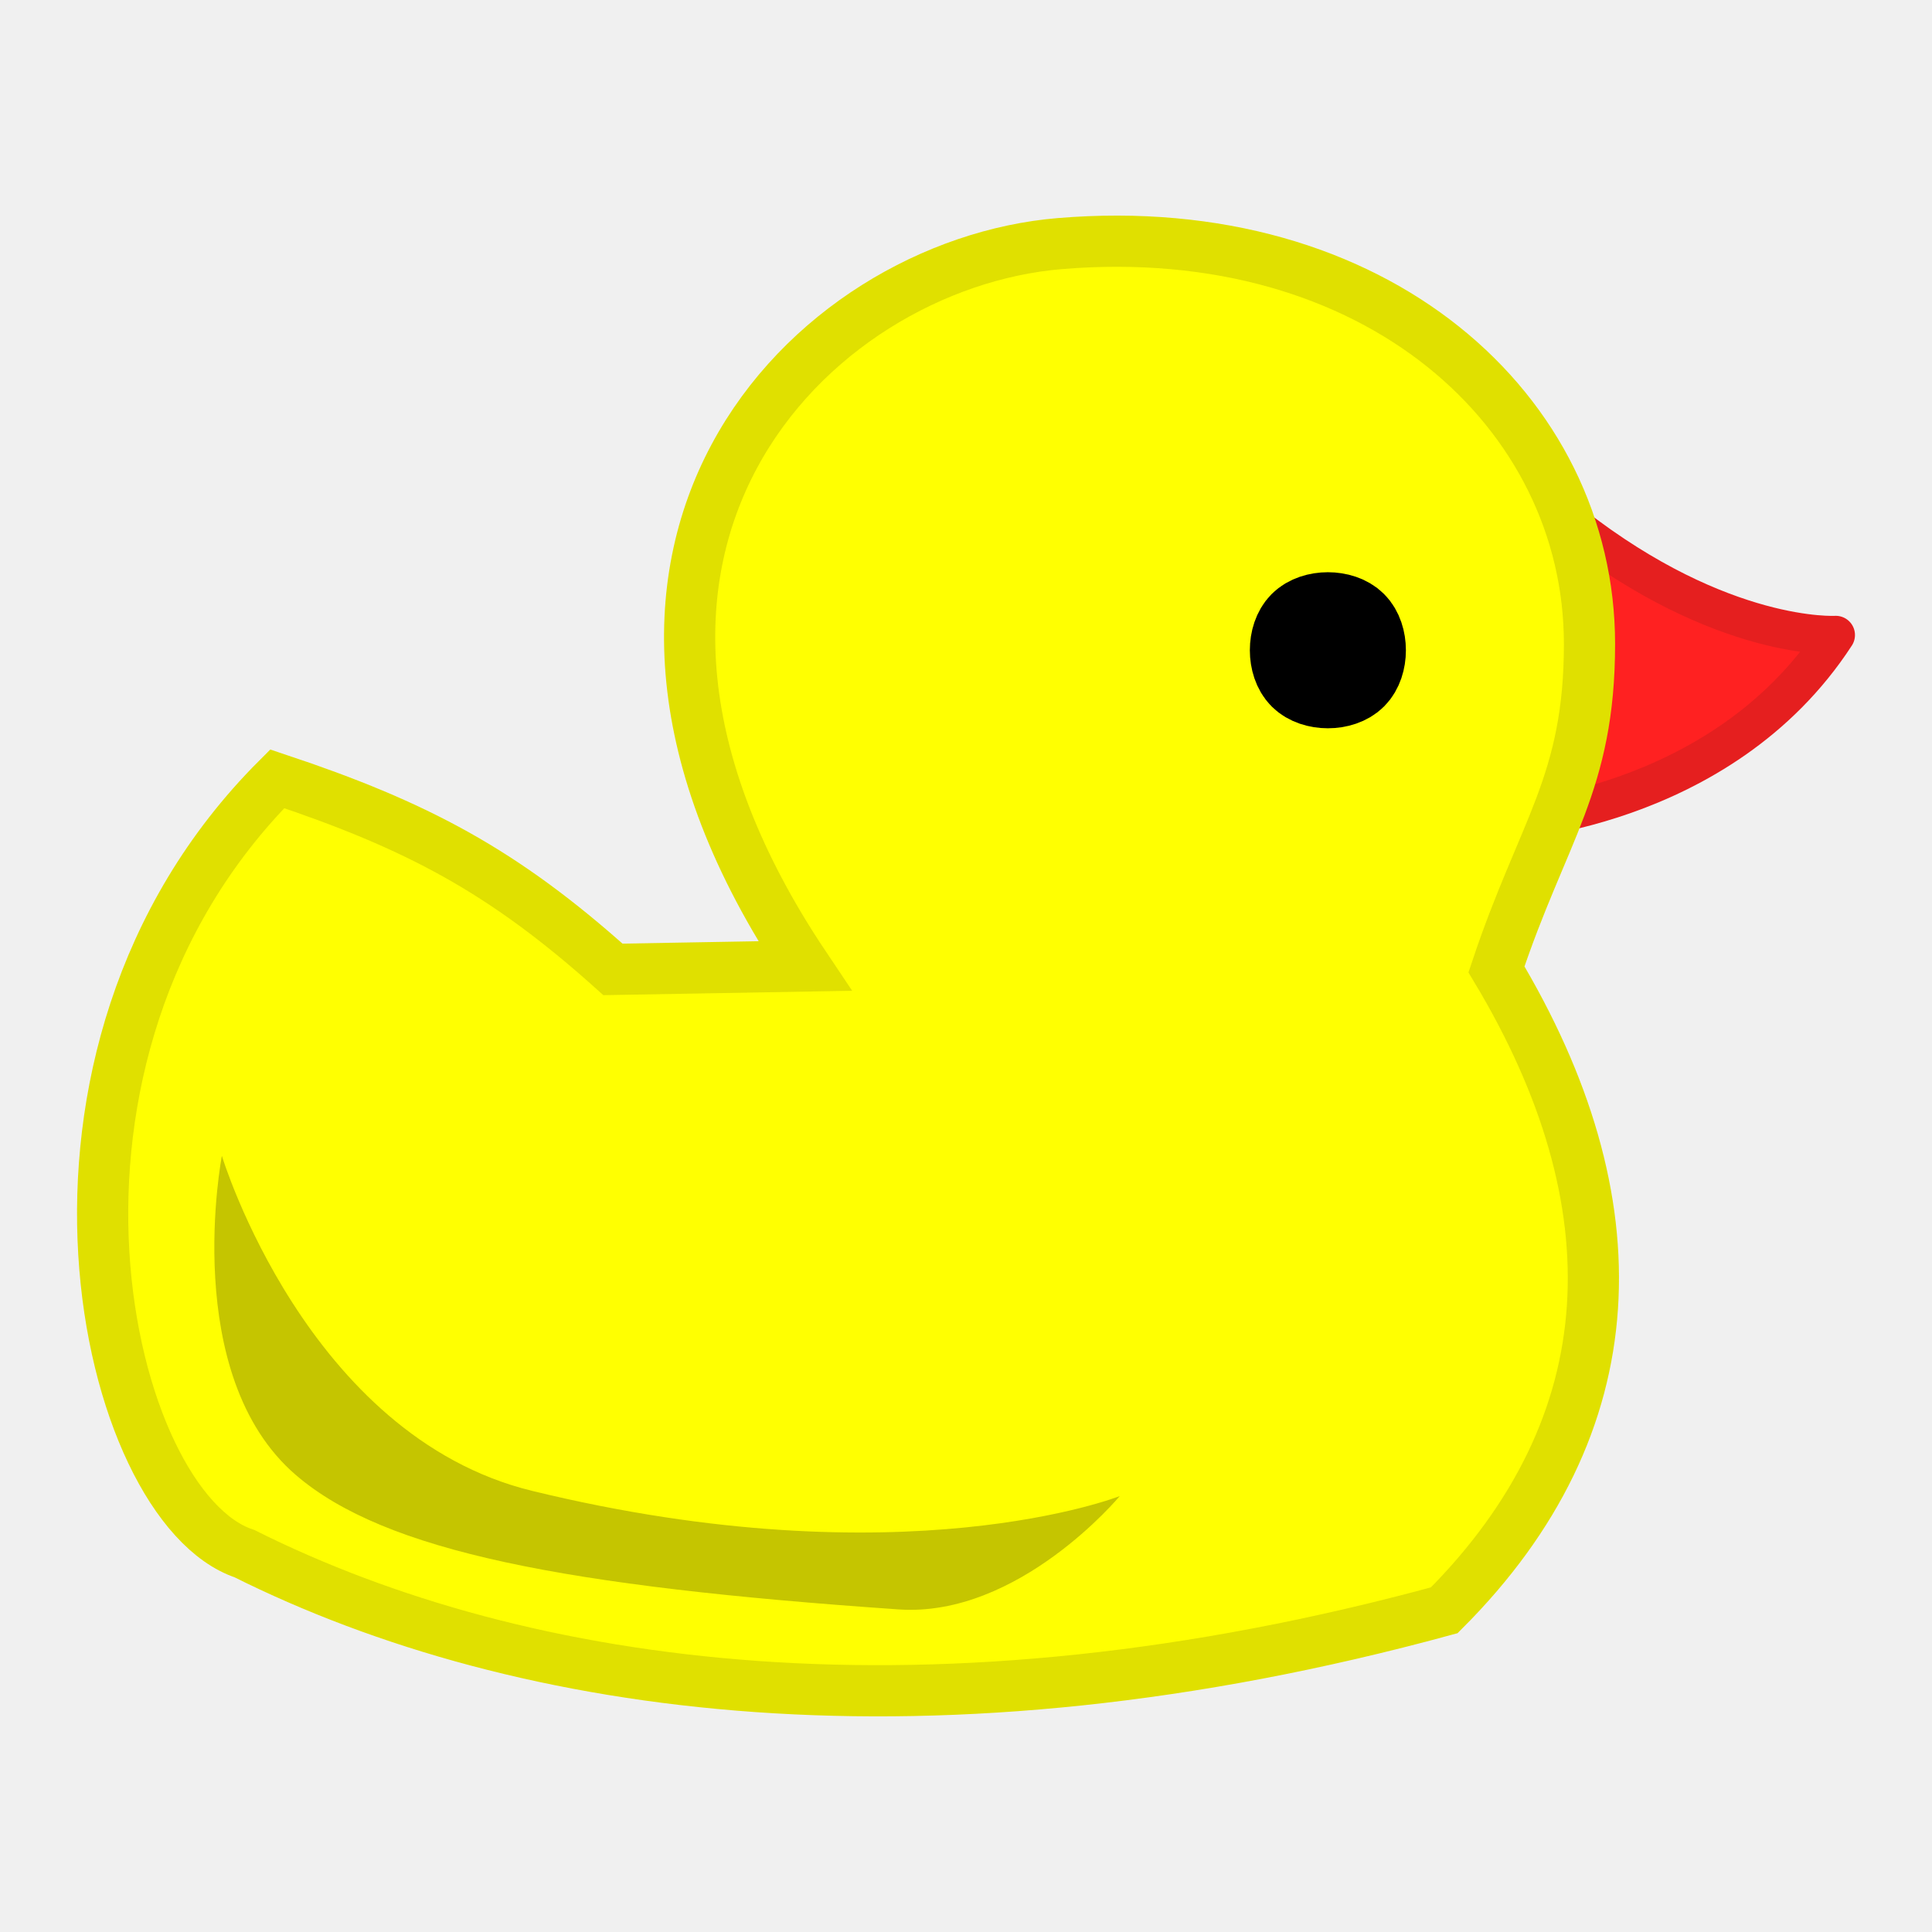
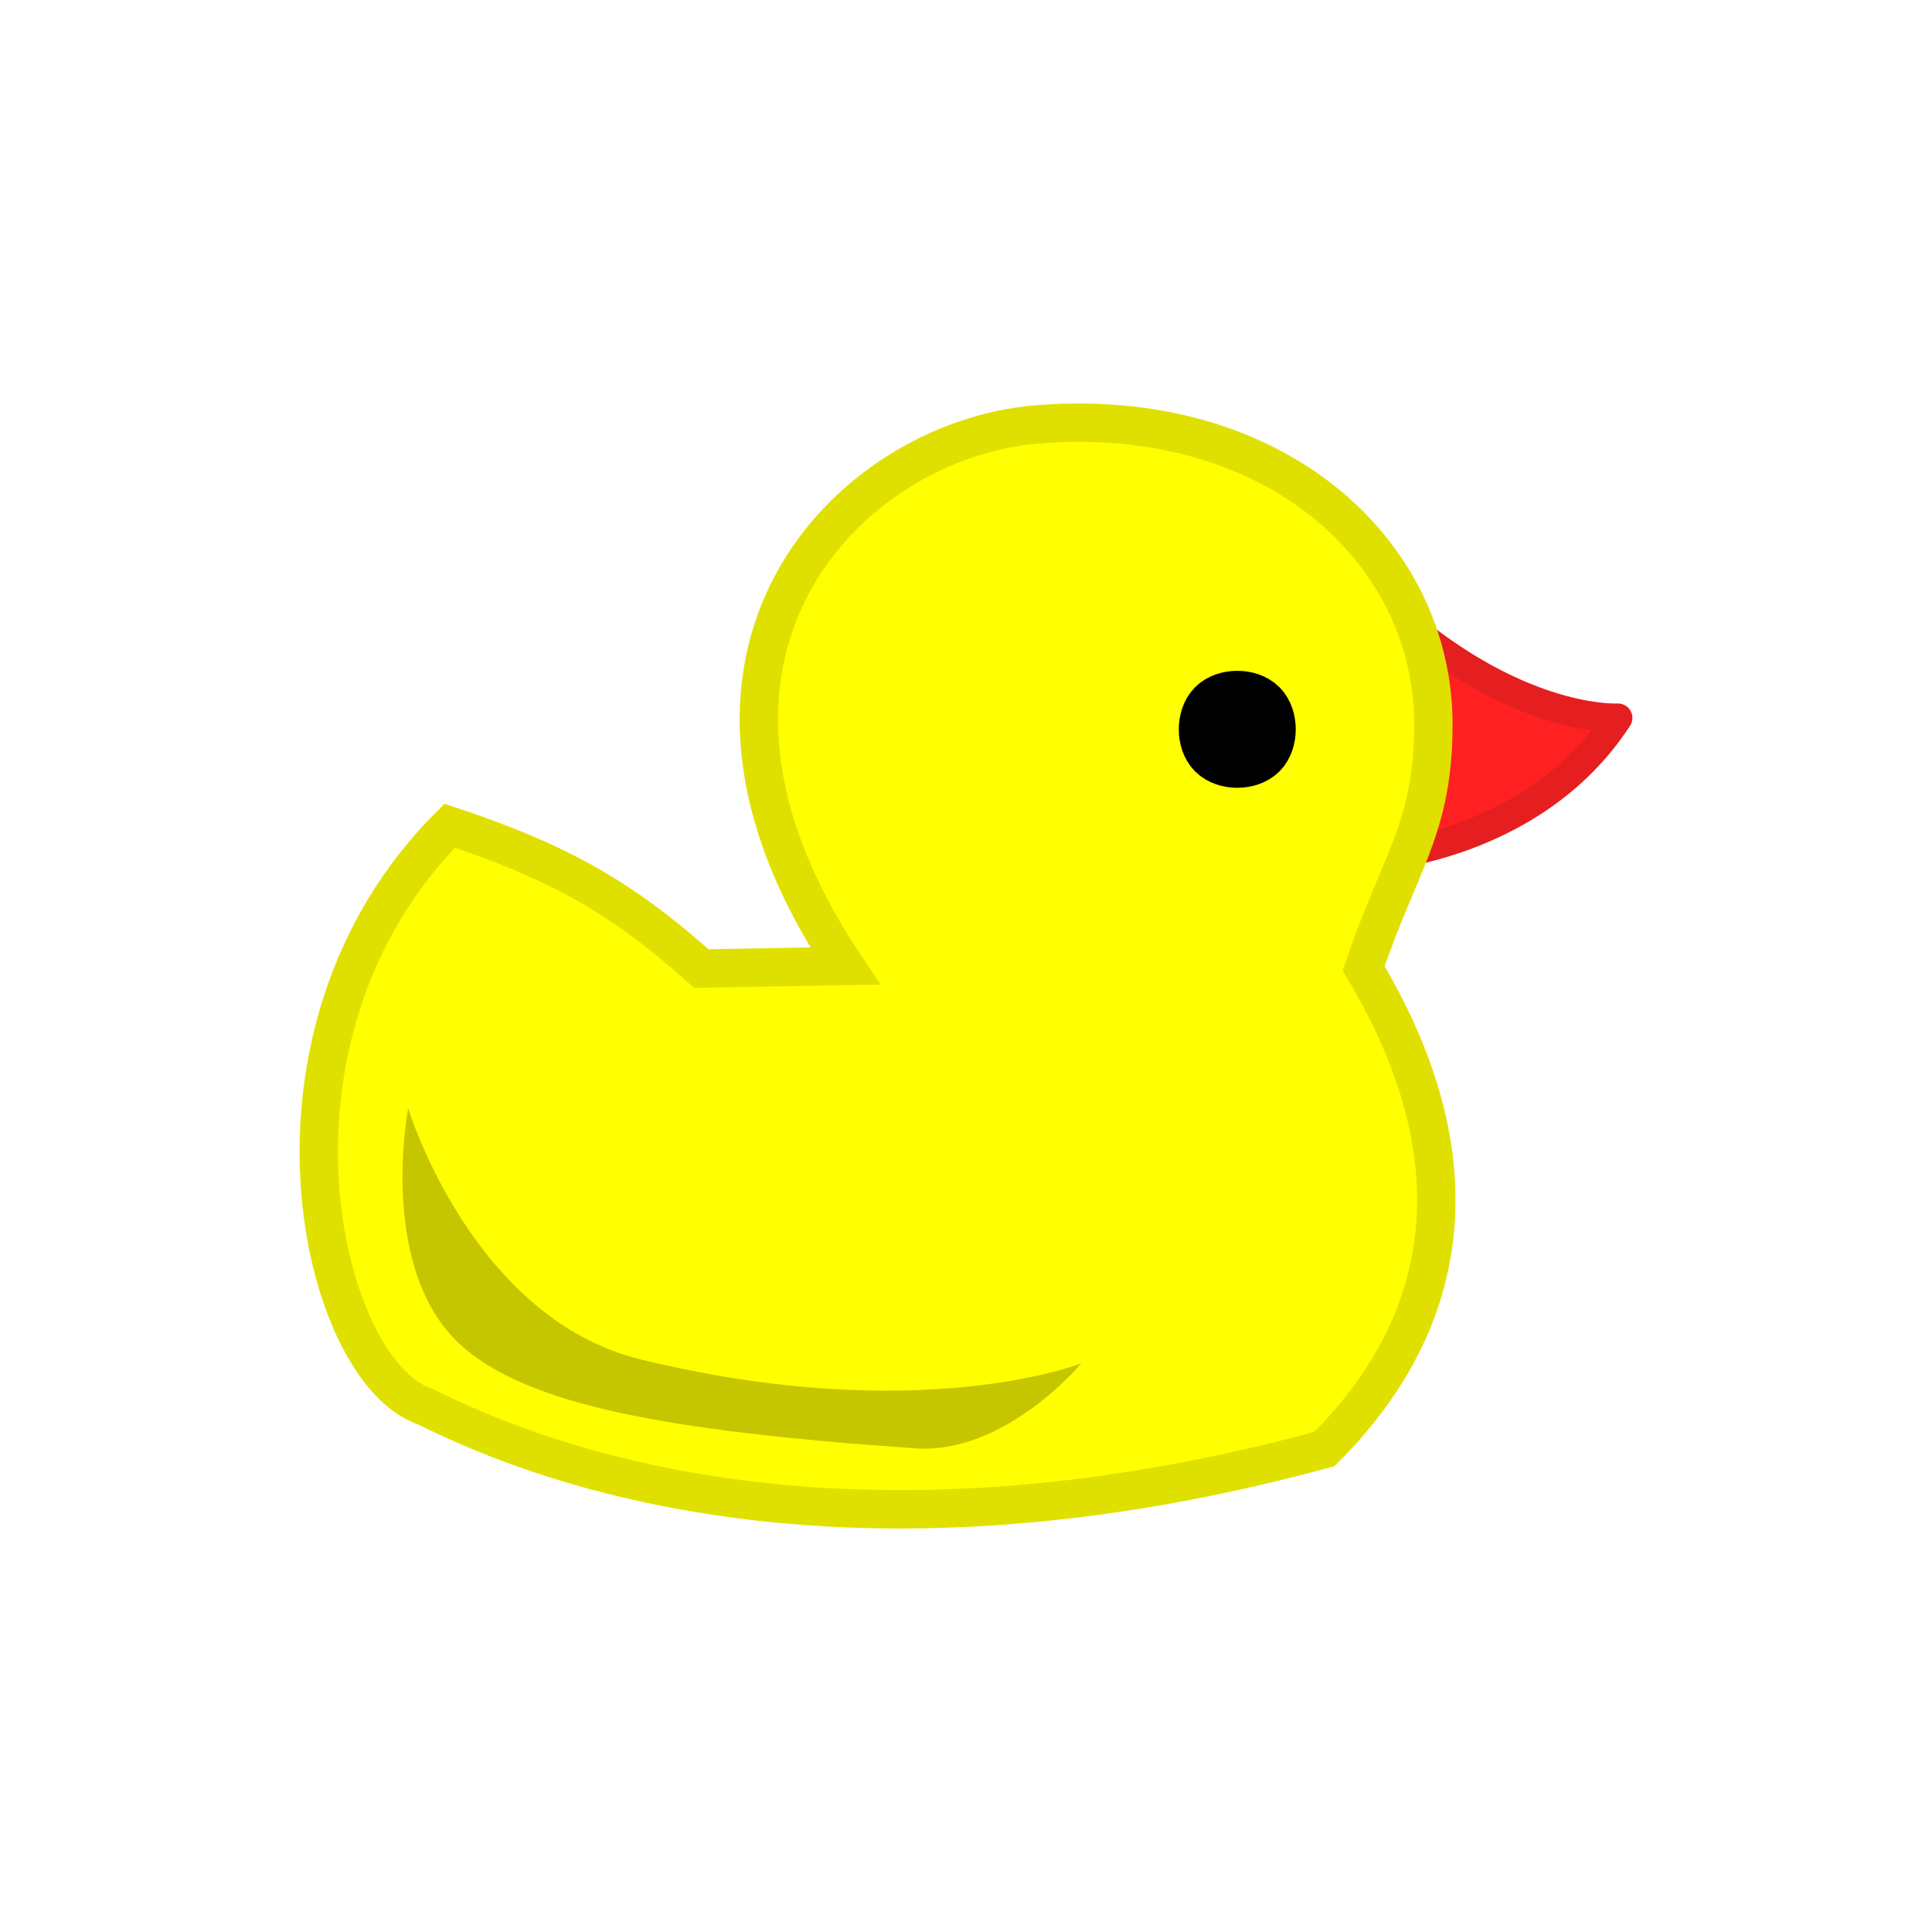
- <svg xmlns="http://www.w3.org/2000/svg" xmlns:ns1="http://www.openswatchbook.org/uri/2009/osb" xmlns:xlink="http://www.w3.org/1999/xlink" version="1.1" id="svg2" height="32" width="32">
+ <svg xmlns="http://www.w3.org/2000/svg" xmlns:ns1="http://www.openswatchbook.org/uri/2009/osb" xmlns:xlink="http://www.w3.org/1999/xlink" version="1.1" id="svg2" height="80" width="80">
  <defs id="defs4">
    <linearGradient id="linearGradient4051">
      <stop id="stop4053" offset="0" style="stop-color:#fcff06;stop-opacity:1;" />
      <stop id="stop4055" offset="1" style="stop-color:#9b9d00;stop-opacity:1;" />
    </linearGradient>
    <linearGradient id="linearGradient5431">
      <stop style="stop-color:#6767ff;stop-opacity:1;" offset="0" id="stop5439" />
      <stop id="stop5435" offset="1" style="stop-color:#000000;stop-opacity:0.991;" />
    </linearGradient>
    <linearGradient ns1:paint="solid" id="linearGradient5405">
      <stop id="stop5407" offset="0" style="stop-color:#000000;stop-opacity:1;" />
    </linearGradient>
    <linearGradient id="linearGradient3933">
      <stop id="stop3935" offset="0" style="stop-color:#3737ff;stop-opacity:0.435;" />
      <stop id="stop3937" offset="0.25" style="stop-color:#3737ff;stop-opacity:0.373;" />
      <stop id="stop3939" offset="0.5" style="stop-color:#3737ff;stop-opacity:0.247;" />
      <stop id="stop3941" offset="1" style="stop-color:#3737ff;stop-opacity:0;" />
    </linearGradient>
    <linearGradient id="linearGradient3923">
      <stop style="stop-color:#3737ff;stop-opacity:0.435;" offset="0" id="stop3925" />
      <stop style="stop-color:#3737ff;stop-opacity:0.373;" offset="0.25" id="stop3927" />
      <stop style="stop-color:#3737ff;stop-opacity:0.247;" offset="0.5" id="stop3929" />
      <stop style="stop-color:#3737ff;stop-opacity:0;" offset="1" id="stop3931" />
    </linearGradient>
    <linearGradient ns1:paint="gradient" id="linearGradient3903">
      <stop id="stop3921" offset="0" style="stop-color:#3737c3;stop-opacity:0.5;" />
      <stop id="stop3919" offset="0.25" style="stop-color:#3737ff;stop-opacity:0.373;" />
      <stop id="stop3917" offset="0.5" style="stop-color:#3737ff;stop-opacity:0.247;" />
      <stop id="stop3907" offset="1" style="stop-color:#3737ff;stop-opacity:0;" />
    </linearGradient>
    <linearGradient gradientTransform="matrix(0.9081197,0,0,0.8547009,-2.389744,27.44957)" gradientUnits="userSpaceOnUse" y2="54" x2="49" y1="20" x1="49" id="linearGradient5465" xlink:href="#linearGradient5431" />
    <linearGradient gradientUnits="userSpaceOnUse" y2="56" x2="49" y1="20" x1="49" id="linearGradient5465-4" xlink:href="#linearGradient5431-3" />
    <linearGradient id="linearGradient5431-3">
      <stop style="stop-color:#7d7dff;stop-opacity:1;" offset="0" id="stop5439-0" />
      <stop id="stop5435-4" offset="1" style="stop-color:#030048;stop-opacity:0.991;" />
    </linearGradient>
    <linearGradient gradientUnits="userSpaceOnUse" y2="56" x2="49" y1="20" x1="49" id="linearGradient5465-0" xlink:href="#linearGradient5431-7" />
    <linearGradient id="linearGradient5431-7">
      <stop style="stop-color:#7d7dff;stop-opacity:1;" offset="0" id="stop5439-4" />
      <stop id="stop5435-2" offset="1" style="stop-color:#030048;stop-opacity:0.991;" />
    </linearGradient>
    <linearGradient gradientUnits="userSpaceOnUse" y2="54" x2="49" y1="20" x1="49" id="linearGradient5465-3" xlink:href="#linearGradient5431-0" />
    <linearGradient id="linearGradient5431-0">
      <stop style="stop-color:#6767ff;stop-opacity:1;" offset="0" id="stop5439-1" />
      <stop id="stop5435-5" offset="1" style="stop-color:#000000;stop-opacity:0.991;" />
    </linearGradient>
    <linearGradient gradientUnits="userSpaceOnUse" y2="54" x2="49" y1="20" x1="49" id="linearGradient5465-8" xlink:href="#linearGradient5431-5" />
    <linearGradient id="linearGradient5431-5">
      <stop style="stop-color:#6767ff;stop-opacity:1;" offset="0" id="stop5439-44" />
      <stop id="stop5435-27" offset="1" style="stop-color:#000000;stop-opacity:0.991;" />
    </linearGradient>
    <linearGradient gradientTransform="translate(0,25)" gradientUnits="userSpaceOnUse" y2="54" x2="49" y1="20" x1="49" id="linearGradient5465-49" xlink:href="#linearGradient5431-51" />
    <linearGradient id="linearGradient5431-51">
      <stop style="stop-color:#6767ff;stop-opacity:1;" offset="0" id="stop5439-47" />
      <stop id="stop5435-6" offset="1" style="stop-color:#000000;stop-opacity:0.991;" />
    </linearGradient>
    <linearGradient xlink:href="#linearGradient5431-51" id="linearGradient6263" gradientUnits="userSpaceOnUse" gradientTransform="matrix(0.9081197,0,0,0.8547009,-2.389743,40.27009)" x1="49" y1="20" x2="49" y2="54" />
    <linearGradient gradientTransform="translate(0,25)" gradientUnits="userSpaceOnUse" y2="54" x2="49" y1="20" x1="49" id="linearGradient5465-1" xlink:href="#linearGradient5431-04" />
    <linearGradient id="linearGradient5431-04">
      <stop style="stop-color:#6767ff;stop-opacity:1;" offset="0" id="stop5439-7" />
      <stop id="stop5435-1" offset="1" style="stop-color:#000000;stop-opacity:0.991;" />
    </linearGradient>
    <linearGradient xlink:href="#linearGradient5431-04" id="linearGradient6263-7" gradientUnits="userSpaceOnUse" gradientTransform="translate(0,52)" x1="49" y1="20" x2="49" y2="54" />
    <linearGradient gradientTransform="translate(0,25)" gradientUnits="userSpaceOnUse" y2="54" x2="49" y1="20" x1="49" id="linearGradient5465-33" xlink:href="#linearGradient5431-00" />
    <linearGradient id="linearGradient5431-00">
      <stop style="stop-color:#6767ff;stop-opacity:1;" offset="0" id="stop5439-6" />
      <stop id="stop5435-7" offset="1" style="stop-color:#000000;stop-opacity:0.991;" />
    </linearGradient>
    <linearGradient xlink:href="#linearGradient5431-00" id="linearGradient6263-5" gradientUnits="userSpaceOnUse" gradientTransform="translate(0,67)" x1="49" y1="20" x2="49" y2="54" />
    <linearGradient xlink:href="#linearGradient5431-04-1" id="linearGradient6263-7-8" gradientUnits="userSpaceOnUse" gradientTransform="translate(0,52)" x1="49" y1="20" x2="49" y2="54" />
    <linearGradient id="linearGradient5431-04-1">
      <stop style="stop-color:#6767ff;stop-opacity:1;" offset="0" id="stop5439-7-6" />
      <stop id="stop5435-1-7" offset="1" style="stop-color:#000000;stop-opacity:0.991;" />
    </linearGradient>
    <linearGradient xlink:href="#linearGradient5431-04-1" id="linearGradient6443" gradientUnits="userSpaceOnUse" gradientTransform="matrix(0.9081197,0,0,0.8547009,-2.389744,50.5265)" x1="49" y1="20" x2="49" y2="54" />
    <linearGradient xlink:href="#linearGradient5431-04-1-2" id="linearGradient6443-0" gradientUnits="userSpaceOnUse" gradientTransform="translate(0,49)" x1="49" y1="20" x2="49" y2="54" />
    <linearGradient id="linearGradient5431-04-1-2">
      <stop style="stop-color:#6767ff;stop-opacity:1;" offset="0" id="stop5439-7-6-7" />
      <stop id="stop5435-1-7-1" offset="1" style="stop-color:#000000;stop-opacity:0.991;" />
    </linearGradient>
    <linearGradient xlink:href="#linearGradient5431-04-1-2" id="linearGradient6478" gradientUnits="userSpaceOnUse" gradientTransform="matrix(1.0625,0,0,1,-3,61)" x1="49" y1="20" x2="49" y2="54" />
    <linearGradient y2="54" x2="49" y1="20" x1="49" gradientTransform="matrix(1.0625,0,0,1,-3,58)" gradientUnits="userSpaceOnUse" id="linearGradient3888" xlink:href="#linearGradient5431-04-1-2" />
    <linearGradient gradientTransform="matrix(1.0625,0,0,1,-3,16)" gradientUnits="userSpaceOnUse" y2="54" x2="49" y1="20" x1="49" id="linearGradient5465-7" xlink:href="#linearGradient5431-6" />
    <linearGradient id="linearGradient5431-6">
      <stop style="stop-color:#6767ff;stop-opacity:1;" offset="0" id="stop5439-14" />
      <stop id="stop5435-22" offset="1" style="stop-color:#000000;stop-opacity:0.991;" />
    </linearGradient>
    <linearGradient xlink:href="#linearGradient5431-6" id="linearGradient3908" gradientUnits="userSpaceOnUse" gradientTransform="matrix(0.9081197,0,0,0.8547009,-2.389744,14.62906)" x1="49" y1="20" x2="49" y2="54" />
    <linearGradient xlink:href="#linearGradient5431-6-5" id="linearGradient3908-7" gradientUnits="userSpaceOnUse" gradientTransform="matrix(1.0625,0,0,1,-3,4)" x1="49" y1="20" x2="49" y2="54" />
    <linearGradient id="linearGradient5431-6-5">
      <stop style="stop-color:#6767ff;stop-opacity:1;" offset="0" id="stop5439-14-4" />
      <stop id="stop5435-22-5" offset="1" style="stop-color:#000000;stop-opacity:0.991;" />
    </linearGradient>
    <linearGradient xlink:href="#linearGradient5431-6-5" id="linearGradient3942" gradientUnits="userSpaceOnUse" gradientTransform="matrix(1.0625,0,0,1,-3,-8)" x1="49" y1="20" x2="49" y2="54" />
    <linearGradient xlink:href="#linearGradient5431-6-7" id="linearGradient3908-8" gradientUnits="userSpaceOnUse" gradientTransform="matrix(1.0625,0,0,1,-3,1)" x1="49" y1="20" x2="49" y2="54" />
    <linearGradient id="linearGradient5431-6-7">
      <stop style="stop-color:#6767ff;stop-opacity:1;" offset="0" id="stop5439-14-3" />
      <stop id="stop5435-22-4" offset="1" style="stop-color:#000000;stop-opacity:0.991;" />
    </linearGradient>
    <linearGradient xlink:href="#linearGradient5431-6-7" id="linearGradient3976" gradientUnits="userSpaceOnUse" gradientTransform="matrix(0.9081197,0,0,0.8547009,-2.389744,4.372649)" x1="49" y1="20" x2="49" y2="54" />
    <linearGradient xlink:href="#linearGradient5431-6-79" id="linearGradient3908-6" gradientUnits="userSpaceOnUse" gradientTransform="matrix(1.0625,0,0,1,-3,1)" x1="49" y1="20" x2="49" y2="54" />
    <linearGradient id="linearGradient5431-6-79">
      <stop style="stop-color:#6767ff;stop-opacity:1;" offset="0" id="stop5439-14-48" />
      <stop id="stop5435-22-2" offset="1" style="stop-color:#000000;stop-opacity:0.991;" />
    </linearGradient>
    <linearGradient xlink:href="#linearGradient5431-6-79" id="linearGradient3976-3" gradientUnits="userSpaceOnUse" gradientTransform="matrix(0.9081197,0,0,0.8547009,-2.389744,-5.883761)" x1="49" y1="20" x2="49" y2="54" />
    <linearGradient y2="54" x2="49" y1="20" x1="49" gradientTransform="matrix(0.9081197,0,0,0.8547009,-2.389744,63.34701)" gradientUnits="userSpaceOnUse" id="linearGradient4128" xlink:href="#linearGradient5431-04-1-2" />
    <filter id="filter25693">
      <feGaussianBlur stdDeviation="0.387" id="feGaussianBlur25695" />
    </filter>
    <filter id="filter25697">
      <feGaussianBlur stdDeviation="0.387" id="feGaussianBlur25699" />
    </filter>
  </defs>
-   <g id="layer1" style="display:none" transform="translate(0,-64)">
+   <g id="layer1" style="display:none" transform="translate(0,-16)">
    <rect style="fill:#74aa7b;fill-opacity:0.787" id="rect25675" width="183" height="135" x="-60" y="-18" />
  </g>
-   <g style="display:none" id="layer2" transform="translate(0,-64)">
+   <g style="display:none" id="layer2" transform="translate(0,-16)">
    <path id="path3787-8" d="m 0,31 c 6,0 12,-6 12,-6 0,0 6.008,6.303 12,6 6,0 12,-6 12,-6 0,0 6,6 12,6 6,0 12,-6 12,-6 0,0 6,6 12,6 6,0 12,-6 12,-6 0,0 6,6 12,6 0,36 0,36 0,36 L 0,67 Z" style="fill:none;stroke:#3737ff;stroke-width:0.2;stroke-linecap:butt;stroke-linejoin:miter;stroke-miterlimit:4;stroke-dasharray:none;stroke-opacity:1" />
  </g>
-   <g id="g3883" style="display:inline" transform="translate(0,-64)" />
-   <g style="display:inline" id="layer3" transform="translate(0,-64)">
-     <g id="g4286" transform="matrix(0.8,0,0,0.8,-2.91467,23.23541)">
+   <g id="g3883" style="display:inline" transform="translate(0,-16)" />
+   <g style="display:inline" id="layer3" transform="translate(0,-16)">
+     <rect style="opacity:1;fill:#ffffff;fill-opacity:1;fill-rule:evenodd;stroke:#000000;stroke-width:3.317;stroke-linecap:round;stroke-linejoin:round;stroke-miterlimit:4;stroke-dasharray:none;stroke-dashoffset:0;stroke-opacity:1" id="rect4246" width="141.665" height="113.051" x="-36.008" y="-1.549" />
+     <g id="g4286" transform="matrix(1.499253,0,0,1.499253,4.552663,-50.38059)">
      <path style="fill:#ff2121;fill-opacity:1;stroke:#e51f1f;stroke-width:0.795;stroke-linecap:butt;stroke-linejoin:round;stroke-miterlimit:4;stroke-dasharray:none;stroke-opacity:1" d="m 41.651,64.104 c -2.384,3.669 -6.955,3.864 -6.955,3.864 0,0 -1.604,-8.566 1.502,-6.144 3.107,2.422 5.453,2.279 5.453,2.279 z" id="path5665-0-2" />
      <path style="fill:#ffff01;fill-opacity:1;stroke:#e0e000;stroke-width:1.06;stroke-linecap:butt;stroke-linejoin:miter;stroke-miterlimit:4;stroke-dasharray:none;stroke-opacity:1" d="M 9.383,67.08 C 3.606,72.856 5.813,82.158 8.702,83.121 14.478,86.009 22.955,87.183 33.545,84.295 c 3.851,-3.851 3.969,-8.455 1.081,-13.269 0.963,-2.888 1.926,-3.851 1.926,-6.739 0,-4.814 -4.425,-8.832 -10.965,-8.288 -5.165,0.429 -11.058,6.34 -5.282,14.957 l -3.971,0.07 C 14.056,68.983 12.271,68.043 9.383,67.08 Z" id="path5578-0-9" />
      <path id="path6391-0-8" style="fill:#000000;fill-opacity:1;stroke:#000000;stroke-width:1.887;stroke-linecap:square;stroke-linejoin:round;stroke-miterlimit:4;stroke-dasharray:none;stroke-opacity:1;marker-start:none;marker-mid:none" d="m 31.632,63.922 c 0.234,0.234 0.234,0.759 0,0.993 -0.234,0.234 -0.759,0.234 -0.993,0 -0.234,-0.234 -0.234,-0.759 0,-0.993 0.234,-0.234 0.759,-0.234 0.993,0 z" />
      <path id="path5050-3" d="m 26.827,81.93 c 0,0 -4.469,1.768 -12.165,-0.107 -4.671,-1.138 -6.425,-6.937 -6.425,-6.937 0,0 -0.88,4.541 1.537,6.613 1.841,1.578 5.565,2.302 12.476,2.778 2.486,0.171 4.577,-2.347 4.577,-2.347 z" style="fill:#c5c500;fill-opacity:1;fill-rule:evenodd;stroke:none;stroke-width:1px;stroke-linecap:butt;stroke-linejoin:miter;stroke-opacity:1" />
    </g>
  </g>
-   <g style="display:inline" id="layer5" transform="translate(0,-64)" />
-   <g style="display:inline" id="layer7" transform="translate(0,-64)" />
-   <g style="display:inline" id="layer6" transform="translate(0,-64)" />
-   <g style="display:inline" id="layer8" transform="translate(0,-64)" />
-   <g id="g4178" style="display:inline" transform="translate(0,-64)" />
-   <g style="display:none" id="g24840" transform="translate(0,-64)">
+   <g style="display:inline" id="layer5" transform="translate(0,-16)" />
+   <g style="display:inline" id="layer7" transform="translate(0,-16)" />
+   <g style="display:inline" id="layer6" transform="translate(0,-16)" />
+   <g style="display:inline" id="layer8" transform="translate(0,-16)" />
+   <g id="g4178" style="display:inline" transform="translate(0,-16)" />
+   <g style="display:none" id="g24840" transform="translate(0,-16)">
    <path style="color:#000000;font-style:normal;font-variant:normal;font-weight:normal;font-stretch:normal;font-size:medium;line-height:normal;font-family:Sans;-inkscape-font-specification:Sans;text-indent:0;text-align:start;text-decoration:none;text-decoration-line:none;letter-spacing:normal;word-spacing:normal;text-transform:none;direction:ltr;block-progression:tb;writing-mode:lr-tb;baseline-shift:baseline;text-anchor:start;display:inline;overflow:visible;visibility:visible;opacity:0.8;fill:#151517;fill-opacity:1;stroke:none;stroke-width:3.077;marker:none;filter:url(#filter25693);enable-background:accumulate" d="M 48,8 C 25.927,8 8,25.927 8,48 8,59.163 12.581,69.272 19.969,76.531 12.874,69.311 8.5,59.41 8.5,48.5 c 0,-22.073 17.927,-40 40,-40 10.91,0 20.811,4.374 28.031,11.469 C 69.272,12.581 59.163,8 48,8 Z M 75.344,23.156 C 81.304,29.715 84.938,38.433 84.938,48 84.938,68.41 68.41,84.938 48,84.938 c -9.567,0 -18.285,-3.633 -24.844,-9.594 6.614,6.246 15.521,10.094 25.344,10.094 20.41,0 36.938,-16.527 36.938,-36.938 0,-9.822 -3.848,-18.729 -10.094,-25.344 z" id="path24842" />
  </g>
-   <g id="g24844" style="display:none" transform="translate(0,-64)">
+   <g id="g24844" style="display:none" transform="translate(0,-16)">
    <path style="color:#000000;font-style:normal;font-variant:normal;font-weight:normal;font-stretch:normal;font-size:medium;line-height:normal;font-family:Sans;-inkscape-font-specification:Sans;text-indent:0;text-align:start;text-decoration:none;text-decoration-line:none;letter-spacing:normal;word-spacing:normal;text-transform:none;direction:ltr;block-progression:tb;writing-mode:lr-tb;baseline-shift:baseline;text-anchor:start;display:inline;overflow:visible;visibility:visible;opacity:0.8;fill:#aeeeff;fill-opacity:1;stroke:none;stroke-width:3.077;marker:none;filter:url(#filter25697);enable-background:accumulate" d="m 47.5,10.562 c -20.41,0 -36.938,16.527 -36.938,36.938 0,9.822 3.848,18.729 10.094,25.344 C 14.696,66.285 11.062,57.567 11.062,48 11.062,27.59 27.59,11.062 48,11.062 c 9.567,0 18.285,3.633 24.844,9.594 C 66.229,14.41 57.322,10.562 47.5,10.562 Z m 28.531,8.906 C 83.126,26.689 87.5,36.59 87.5,47.5 c 0,22.073 -17.927,40 -40,40 C 36.59,87.5 26.689,83.126 19.469,76.031 26.728,83.419 36.837,88 48,88 70.073,88 88,70.073 88,48 88,36.837 83.419,26.728 76.031,19.469 Z" id="path24846" />
  </g>
-   <g id="g25705" style="display:inline" transform="translate(0,-64)" />
-   <g style="display:inline" id="g25701" transform="translate(0,-64)" />
+   <g id="g25705" style="display:inline" transform="translate(0,-16)" />
+   <g style="display:inline" id="g25701" transform="translate(0,-16)" />
</svg>
